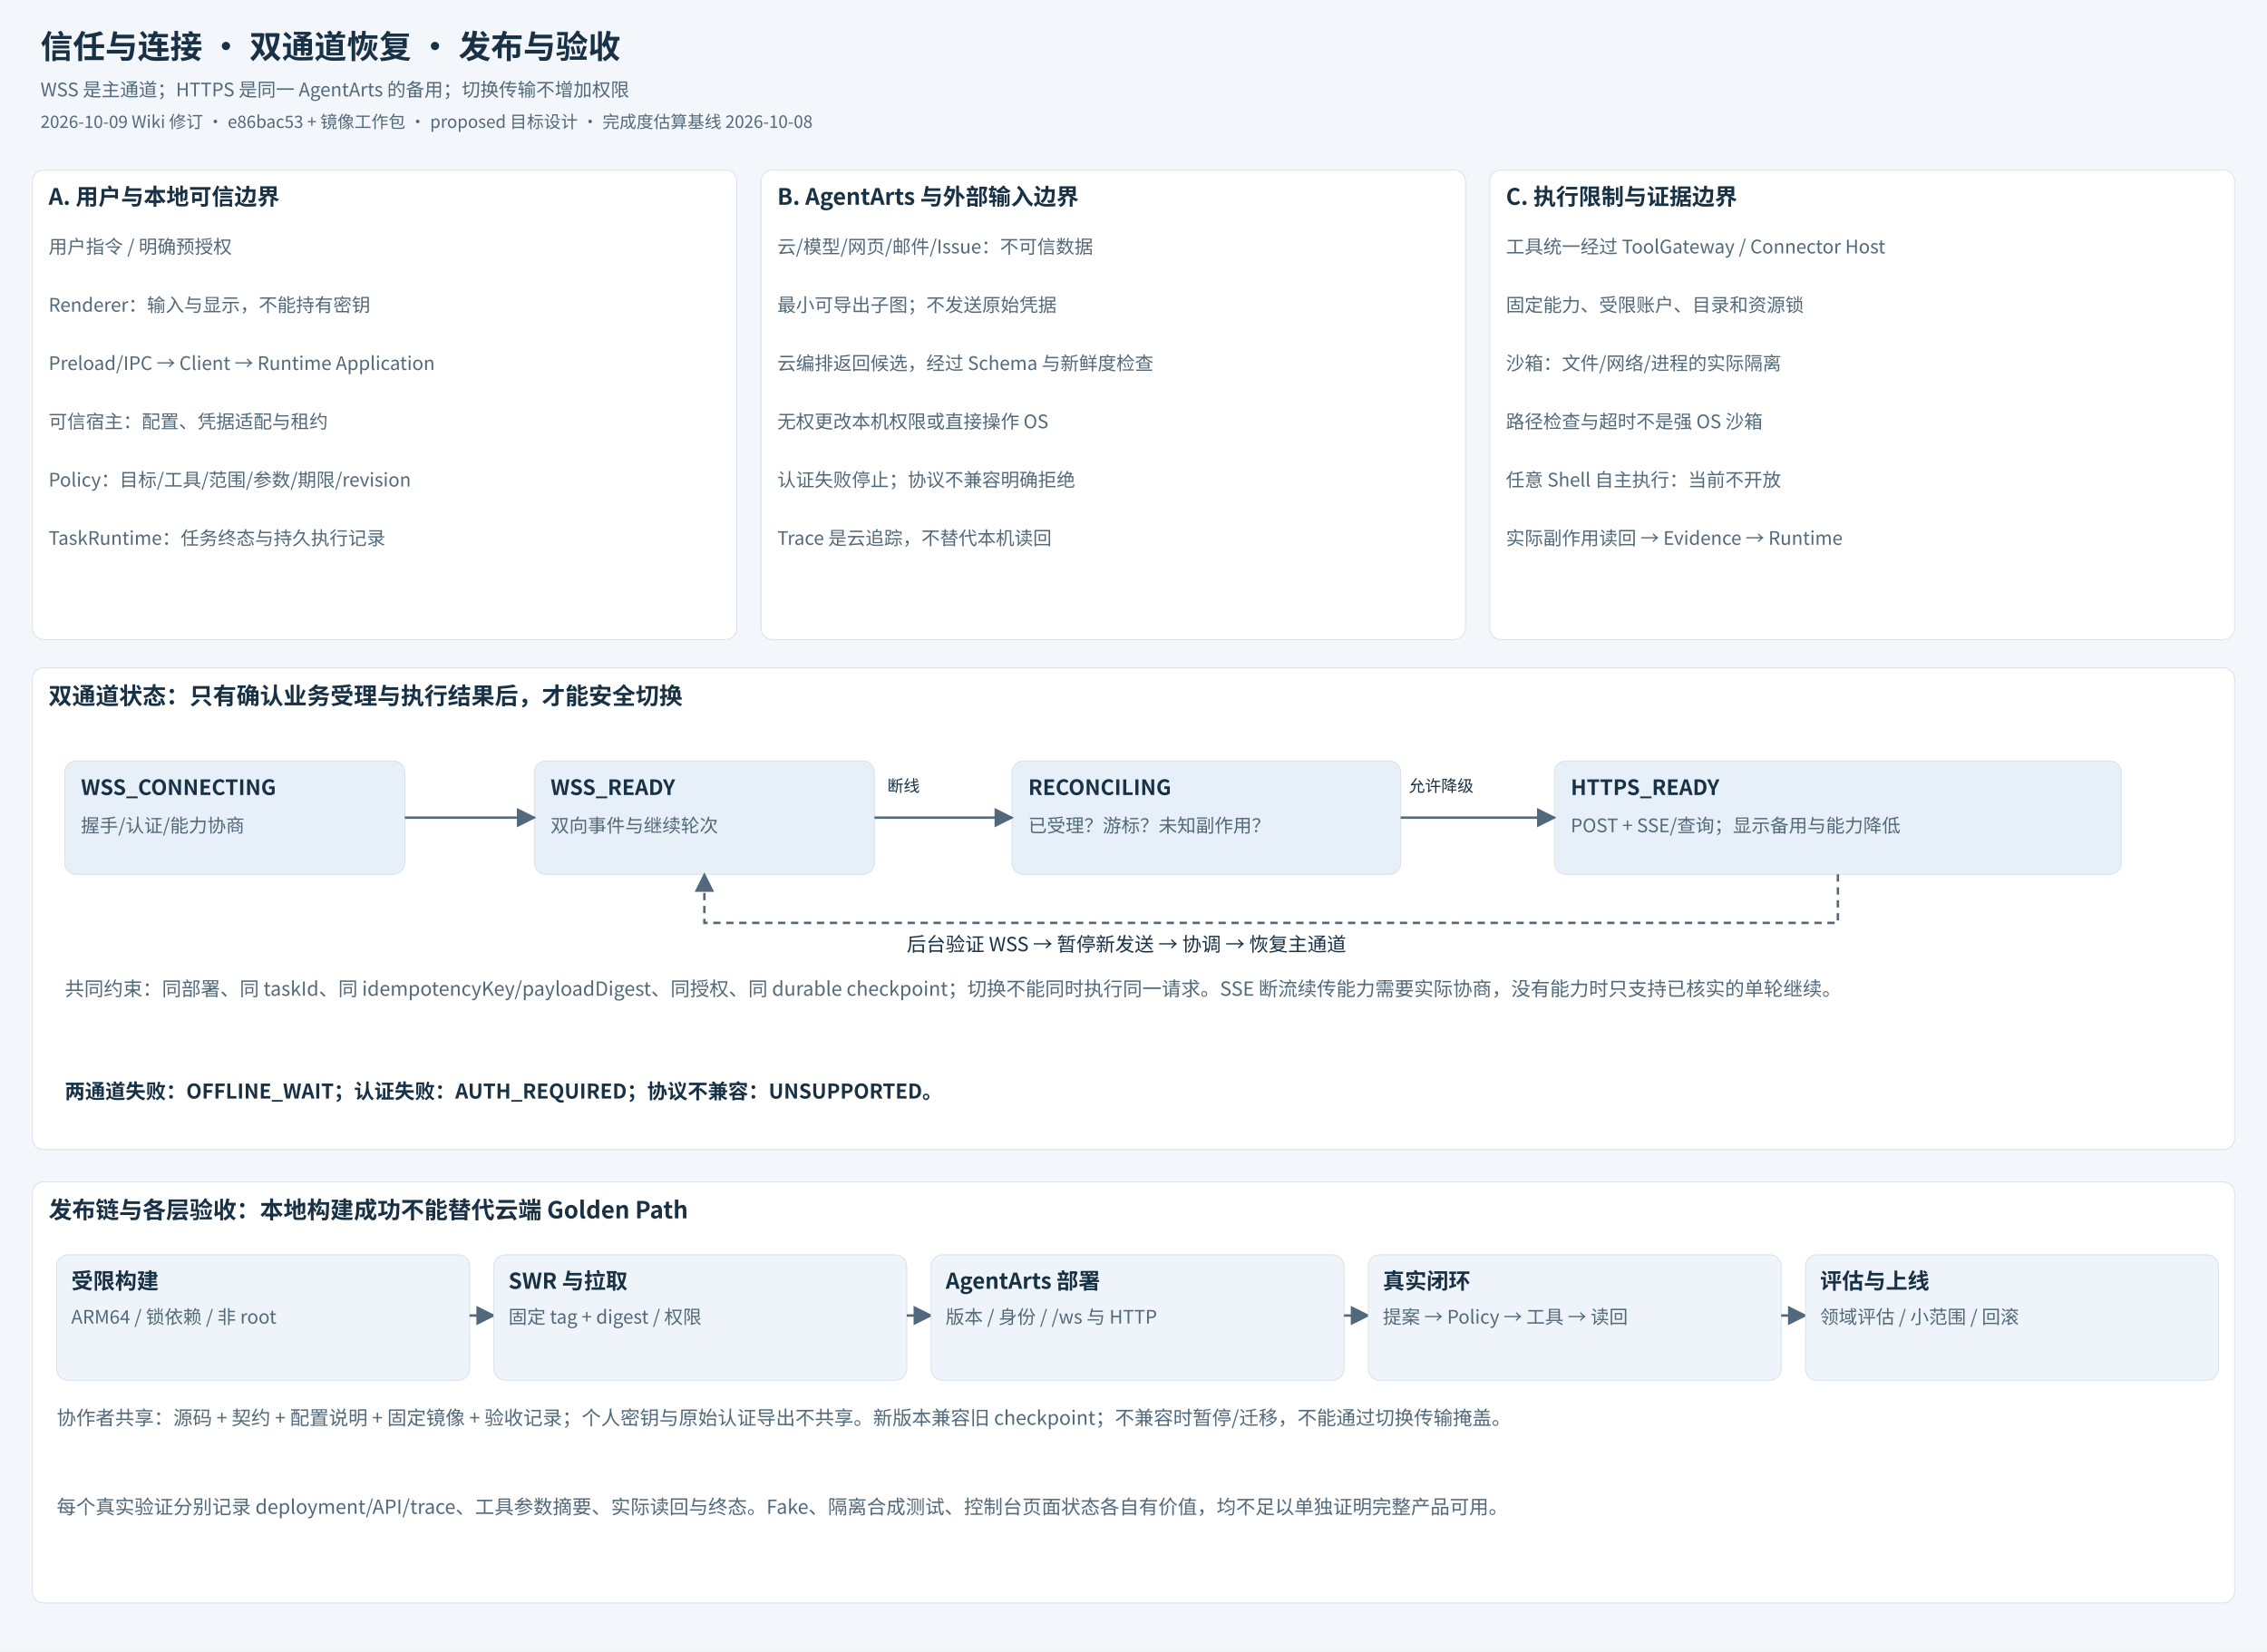
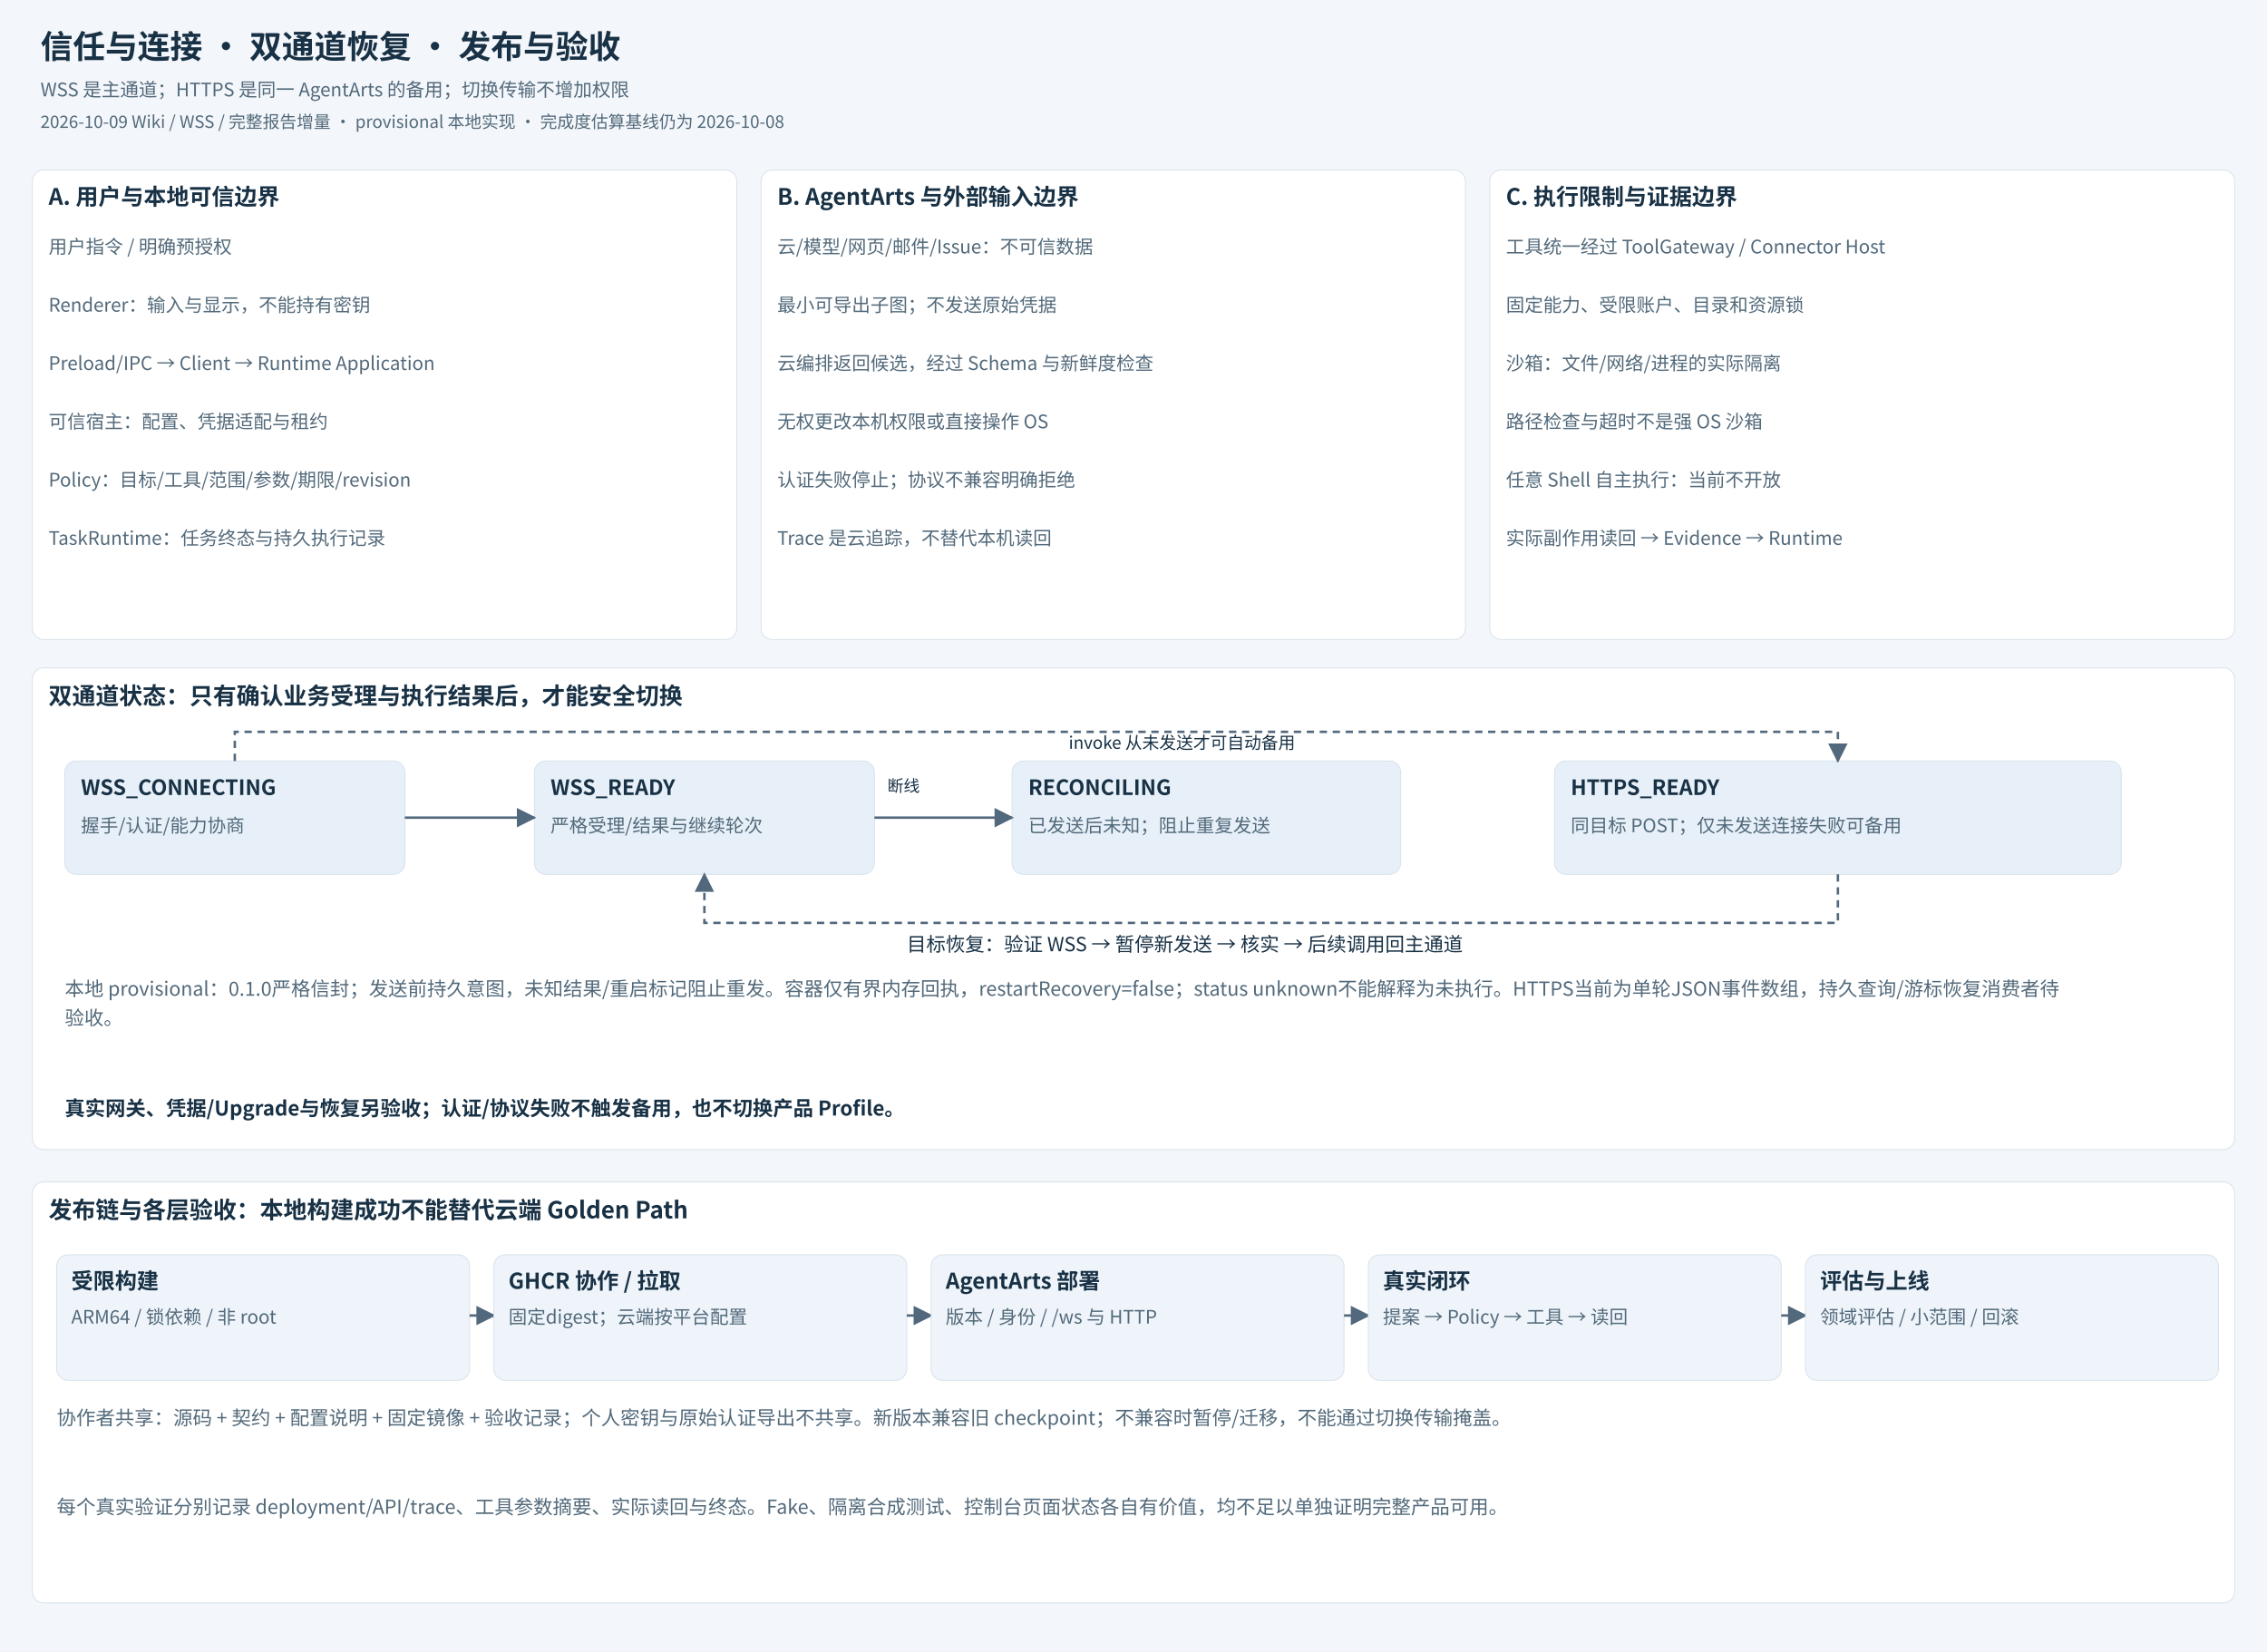
<svg xmlns="http://www.w3.org/2000/svg" width="2800" height="2040" viewBox="0 0 2800 2040" role="img" aria-labelledby="title desc">
  <defs>
    <marker id="arrow" viewBox="0 0 10 10" refX="9" refY="5" markerWidth="8" markerHeight="8" orient="auto-start-reverse">
      <path d="M 0 0 L 10 5 L 0 10 z" fill="#52687d" />
    </marker>
  </defs>
  <style>text{font-family:"Microsoft YaHei","Noto Sans CJK SC",sans-serif;fill:#183145} .muted{fill:#52697a} .white{fill:white} .strong{font-weight:700}</style>
  <rect x="0" y="0" width="2800" height="2040" rx="0" fill="#f3f6fa" stroke="none" />
  <text x="50" y="72" font-size="40" class="strong" text-anchor="start">信任与连接 · 双通道恢复 · 发布与验收</text>
  <text x="50" y="119" font-size="23" class="muted" text-anchor="start">WSS 是主通道；HTTPS 是同一 AgentArts 的备用；切换传输不增加权限</text>
-   <text x="50" y="158" font-size="21" class="muted" text-anchor="start">2026-10-09 Wiki 修订 · e86bac53 + 镜像工作包 · proposed 目标设计 · 完成度估算基线 2026-10-08</text>
+   <text x="50" y="158" font-size="21" class="muted" text-anchor="start">2026-10-09 Wiki / WSS / 完整报告增量 · provisional 本地实现 · 完成度估算基线仍为 2026-10-08</text>
  <rect x="40" y="210" width="870" height="580" rx="14" fill="#fff" stroke="#d5dfe8" />
  <text x="60" y="253" font-size="28" class="strong" text-anchor="start">A. 用户与本地可信边界</text>
  <rect x="940" y="210" width="870" height="580" rx="14" fill="#fff" stroke="#d5dfe8" />
  <text x="960" y="253" font-size="28" class="strong" text-anchor="start">B. AgentArts 与外部输入边界</text>
  <rect x="1840" y="210" width="920" height="580" rx="14" fill="#fff" stroke="#d5dfe8" />
  <text x="1860" y="253" font-size="28" class="strong" text-anchor="start">C. 执行限制与证据边界</text>
  <text x="60" y="313" font-size="23" class="muted" text-anchor="start">用户指令 / 明确预授权</text>
  <text x="60" y="385" font-size="23" class="muted" text-anchor="start">Renderer：输入与显示，不能持有密钥</text>
  <text x="60" y="457" font-size="23" class="muted" text-anchor="start">Preload/IPC → Client → Runtime Application</text>
  <text x="60" y="529" font-size="23" class="muted" text-anchor="start">可信宿主：配置、凭据适配与租约</text>
  <text x="60" y="601" font-size="23" class="muted" text-anchor="start">Policy：目标/工具/范围/参数/期限/revision</text>
  <text x="60" y="673" font-size="23" class="muted" text-anchor="start">TaskRuntime：任务终态与持久执行记录</text>
  <text x="960" y="313" font-size="23" class="muted" text-anchor="start">云/模型/网页/邮件/Issue：不可信数据</text>
  <text x="960" y="385" font-size="23" class="muted" text-anchor="start">最小可导出子图；不发送原始凭据</text>
  <text x="960" y="457" font-size="23" class="muted" text-anchor="start">云编排返回候选，经过 Schema 与新鲜度检查</text>
  <text x="960" y="529" font-size="23" class="muted" text-anchor="start">无权更改本机权限或直接操作 OS</text>
  <text x="960" y="601" font-size="23" class="muted" text-anchor="start">认证失败停止；协议不兼容明确拒绝</text>
  <text x="960" y="673" font-size="23" class="muted" text-anchor="start">Trace 是云追踪，不替代本机读回</text>
  <text x="1860" y="313" font-size="23" class="muted" text-anchor="start">工具统一经过 ToolGateway / Connector Host</text>
  <text x="1860" y="385" font-size="23" class="muted" text-anchor="start">固定能力、受限账户、目录和资源锁</text>
  <text x="1860" y="457" font-size="23" class="muted" text-anchor="start">沙箱：文件/网络/进程的实际隔离</text>
  <text x="1860" y="529" font-size="23" class="muted" text-anchor="start">路径检查与超时不是强 OS 沙箱</text>
  <text x="1860" y="601" font-size="23" class="muted" text-anchor="start">任意 Shell 自主执行：当前不开放</text>
  <text x="1860" y="673" font-size="23" class="muted" text-anchor="start">实际副作用读回 → Evidence → Runtime</text>
  <rect x="40" y="825" width="2720" height="595" rx="14" fill="#fff" stroke="#d5dfe8" />
  <text x="60" y="870" font-size="29" class="strong" text-anchor="start">双通道状态：只有确认业务受理与执行结果后，才能安全切换</text>
  <rect x="80" y="940" width="420" height="140" rx="14" fill="#e7f0f8" stroke="#d5dfe8" />
  <text x="100" y="982" font-size="26" class="strong" text-anchor="start">WSS_CONNECTING</text>
  <text x="100" y="1028" font-size="23" class="muted" text-anchor="start">握手/认证/能力协商</text>
  <rect x="660" y="940" width="420" height="140" rx="14" fill="#e7f0f8" stroke="#d5dfe8" />
  <text x="680" y="982" font-size="26" class="strong" text-anchor="start">WSS_READY</text>
-   <text x="680" y="1028" font-size="23" class="muted" text-anchor="start">双向事件与继续轮次</text>
+   <text x="680" y="1028" font-size="23" class="muted" text-anchor="start">严格受理/结果与继续轮次</text>
  <rect x="1250" y="940" width="480" height="140" rx="14" fill="#e7f0f8" stroke="#d5dfe8" />
  <text x="1270" y="982" font-size="26" class="strong" text-anchor="start">RECONCILING</text>
-   <text x="1270" y="1028" font-size="23" class="muted" text-anchor="start">已受理？游标？未知副作用？</text>
+   <text x="1270" y="1028" font-size="23" class="muted" text-anchor="start">已发送后未知；阻止重复发送</text>
  <rect x="1920" y="940" width="700" height="140" rx="14" fill="#e7f0f8" stroke="#d5dfe8" />
  <text x="1940" y="982" font-size="26" class="strong" text-anchor="start">HTTPS_READY</text>
-   <text x="1940" y="1028" font-size="23" class="muted" text-anchor="start">POST + SSE/查询；显示备用与能力降低</text>
+   <text x="1940" y="1028" font-size="23" class="muted" text-anchor="start">同目标 POST；仅未发送连接失败可备用</text>
  <path d="M500,1010 L660,1010" fill="none" stroke="#52687d" stroke-width="3" marker-end="url(#arrow)" />
  <path d="M1080,1010 L1250,1010" fill="none" stroke="#52687d" stroke-width="3" marker-end="url(#arrow)" />
  <text x="1096" y="978" font-size="20" class="" text-anchor="start">断线</text>
-   <path d="M1730,1010 L1920,1010" fill="none" stroke="#52687d" stroke-width="3" marker-end="url(#arrow)" />
-   <text x="1740" y="978" font-size="20" class="" text-anchor="start">允许降级</text>
+   <path d="M290,940 L290,904 L2270,904 L2270,940" fill="none" stroke="#52687d" stroke-width="3" marker-end="url(#arrow)" stroke-dasharray="9 7" />
+   <text x="1320" y="925" font-size="21" class="" text-anchor="start">invoke 从未发送才可自动备用</text>
  <path d="M2270,1080 L2270,1140 L870,1140 L870,1080" fill="none" stroke="#52687d" stroke-width="3" marker-end="url(#arrow)" stroke-dasharray="9 7" />
-   <text x="1120" y="1175" font-size="24" class="" text-anchor="start">后台验证 WSS → 暂停新发送 → 协调 → 恢复主通道</text>
-   <text x="80" y="1230" font-size="24" class="muted" text-anchor="start">共同约束：同部署、同 taskId、同 idempotencyKey/payloadDigest、同授权、同 durable checkpoint；切换不能同时执行同一请求。SSE 断流续传能力需要实际协商，没有能力时只支持已核实的单轮继续。</text>
-   <text x="80" y="1357" font-size="25" class="strong" text-anchor="start">两通道失败：OFFLINE_WAIT；认证失败：AUTH_REQUIRED；协议不兼容：UNSUPPORTED。</text>
+   <text x="1120" y="1175" font-size="24" class="" text-anchor="start">目标恢复：验证 WSS → 暂停新发送 → 核实 → 后续调用回主通道</text>
+   <text x="80" y="1230" font-size="24" class="muted" text-anchor="start">本地 provisional：0.1.0严格信封；发送前持久意图，未知结果/重启标记阻止重发。容器仅有界内存回执，restartRecovery=false；status unknown不能解释为未执行。HTTPS当前为单轮JSON事件数组，持久查询/游标恢复消费者待</text>
+   <text x="80" y="1266" font-size="24" class="muted" text-anchor="start">验收。</text>
+   <text x="80" y="1378" font-size="25" class="strong" text-anchor="start">真实网关、凭据/Upgrade与恢复另验收；认证/协议失败不触发备用，也不切换产品 Profile。</text>
  <rect x="40" y="1460" width="2720" height="520" rx="14" fill="#fff" stroke="#d5dfe8" />
  <text x="60" y="1505" font-size="29" class="strong" text-anchor="start">发布链与各层验收：本地构建成功不能替代云端 Golden Path</text>
  <rect x="70" y="1550" width="510" height="155" rx="14" fill="#eef4fa" stroke="#d5dfe8" />
  <text x="88" y="1592" font-size="27" class="strong" text-anchor="start">受限构建</text>
  <text x="88" y="1635" font-size="23" class="muted" text-anchor="start">ARM64 / 锁依赖 / 非 root</text>
  <path d="M580,1625 L610,1625" fill="none" stroke="#52687d" stroke-width="3" marker-end="url(#arrow)" />
  <rect x="610" y="1550" width="510" height="155" rx="14" fill="#eef4fa" stroke="#d5dfe8" />
-   <text x="628" y="1592" font-size="27" class="strong" text-anchor="start">SWR 与拉取</text>
-   <text x="628" y="1635" font-size="23" class="muted" text-anchor="start">固定 tag + digest / 权限</text>
+   <text x="628" y="1592" font-size="27" class="strong" text-anchor="start">GHCR 协作 / 拉取</text>
+   <text x="628" y="1635" font-size="23" class="muted" text-anchor="start">固定digest；云端按平台配置</text>
  <path d="M1120,1625 L1150,1625" fill="none" stroke="#52687d" stroke-width="3" marker-end="url(#arrow)" />
  <rect x="1150" y="1550" width="510" height="155" rx="14" fill="#eef4fa" stroke="#d5dfe8" />
  <text x="1168" y="1592" font-size="27" class="strong" text-anchor="start">AgentArts 部署</text>
  <text x="1168" y="1635" font-size="23" class="muted" text-anchor="start">版本 / 身份 / /ws 与 HTTP</text>
  <path d="M1660,1625 L1690,1625" fill="none" stroke="#52687d" stroke-width="3" marker-end="url(#arrow)" />
  <rect x="1690" y="1550" width="510" height="155" rx="14" fill="#eef4fa" stroke="#d5dfe8" />
  <text x="1708" y="1592" font-size="27" class="strong" text-anchor="start">真实闭环</text>
  <text x="1708" y="1635" font-size="23" class="muted" text-anchor="start">提案 → Policy → 工具 → 读回</text>
  <path d="M2200,1625 L2230,1625" fill="none" stroke="#52687d" stroke-width="3" marker-end="url(#arrow)" />
  <rect x="2230" y="1550" width="510" height="155" rx="14" fill="#eef4fa" stroke="#d5dfe8" />
  <text x="2248" y="1592" font-size="27" class="strong" text-anchor="start">评估与上线</text>
  <text x="2248" y="1635" font-size="23" class="muted" text-anchor="start">领域评估 / 小范围 / 回滚</text>
  <text x="70" y="1760" font-size="24" class="muted" text-anchor="start">协作者共享：源码 + 契约 + 配置说明 + 固定镜像 + 验收记录；个人密钥与原始认证导出不共享。新版本兼容旧 checkpoint；不兼容时暂停/迁移，不能通过切换传输掩盖。</text>
  <text x="70" y="1870" font-size="24" class="muted" text-anchor="start">每个真实验证分别记录 deployment/API/trace、工具参数摘要、实际读回与终态。Fake、隔离合成测试、控制台页面状态各自有价值，均不足以单独证明完整产品可用。</text>
</svg>
